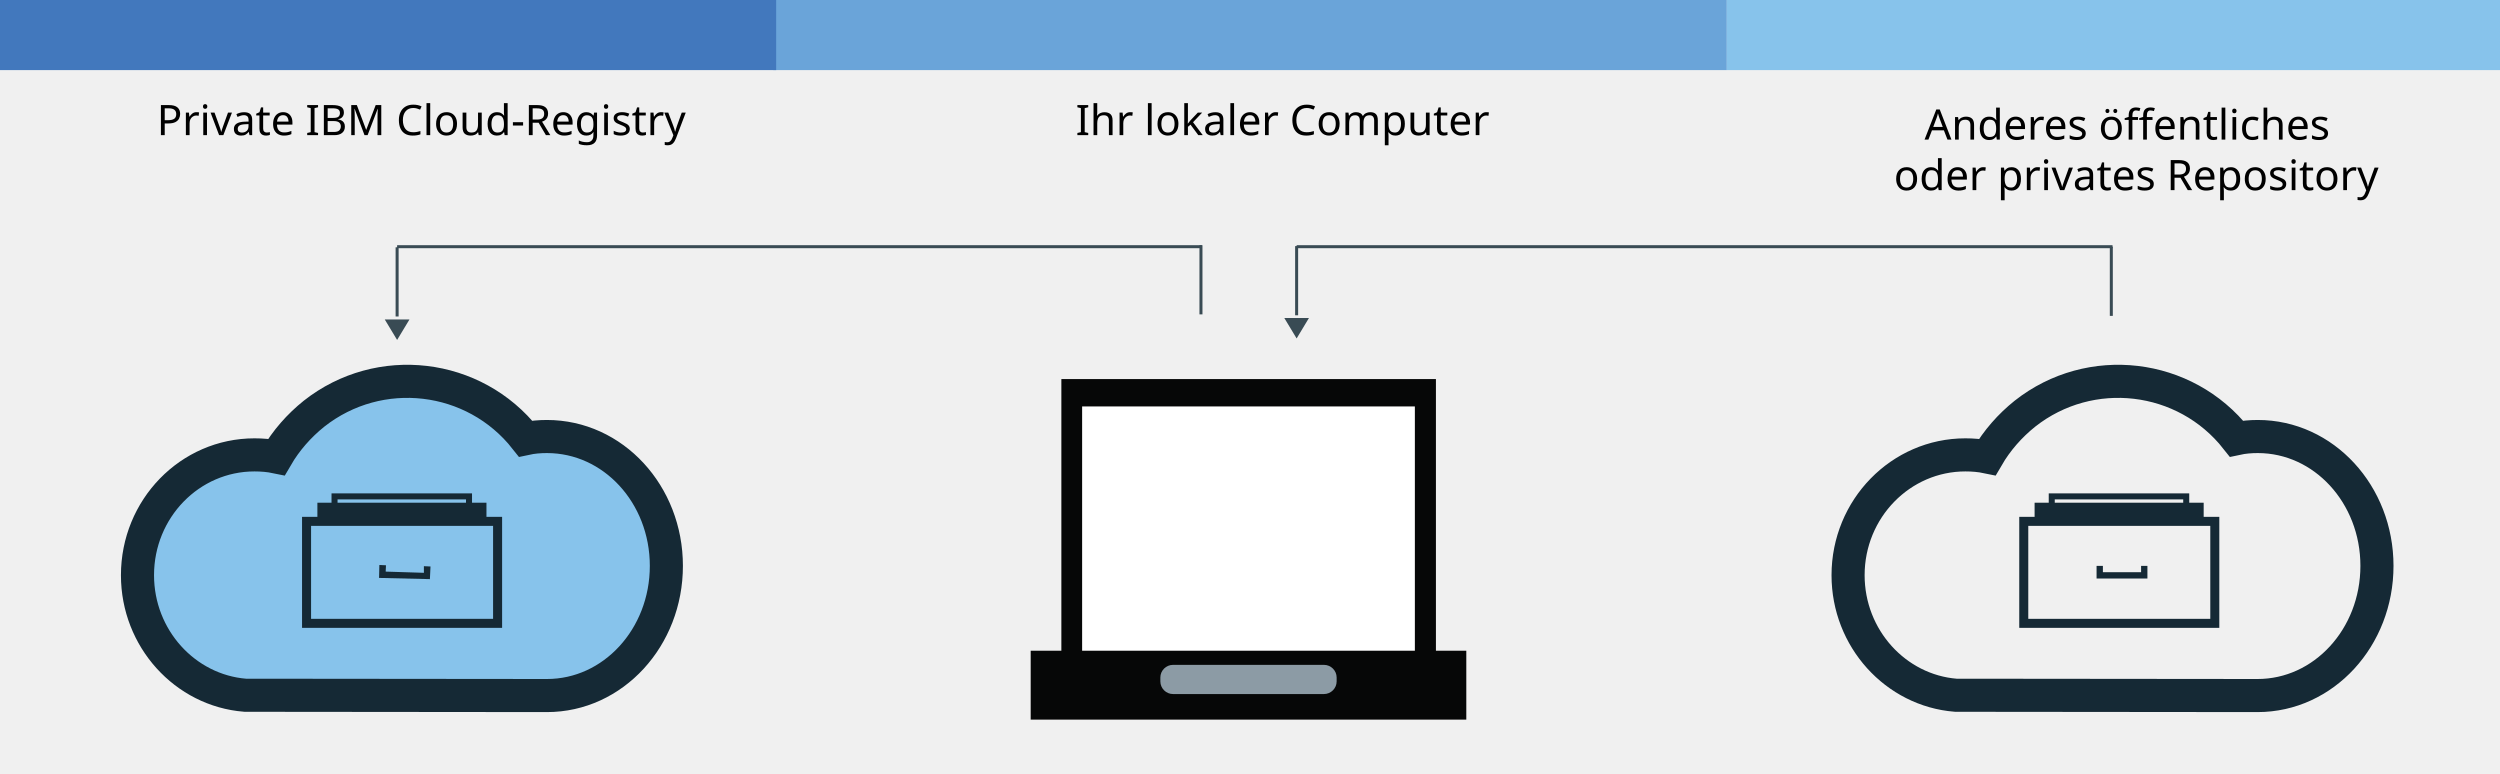
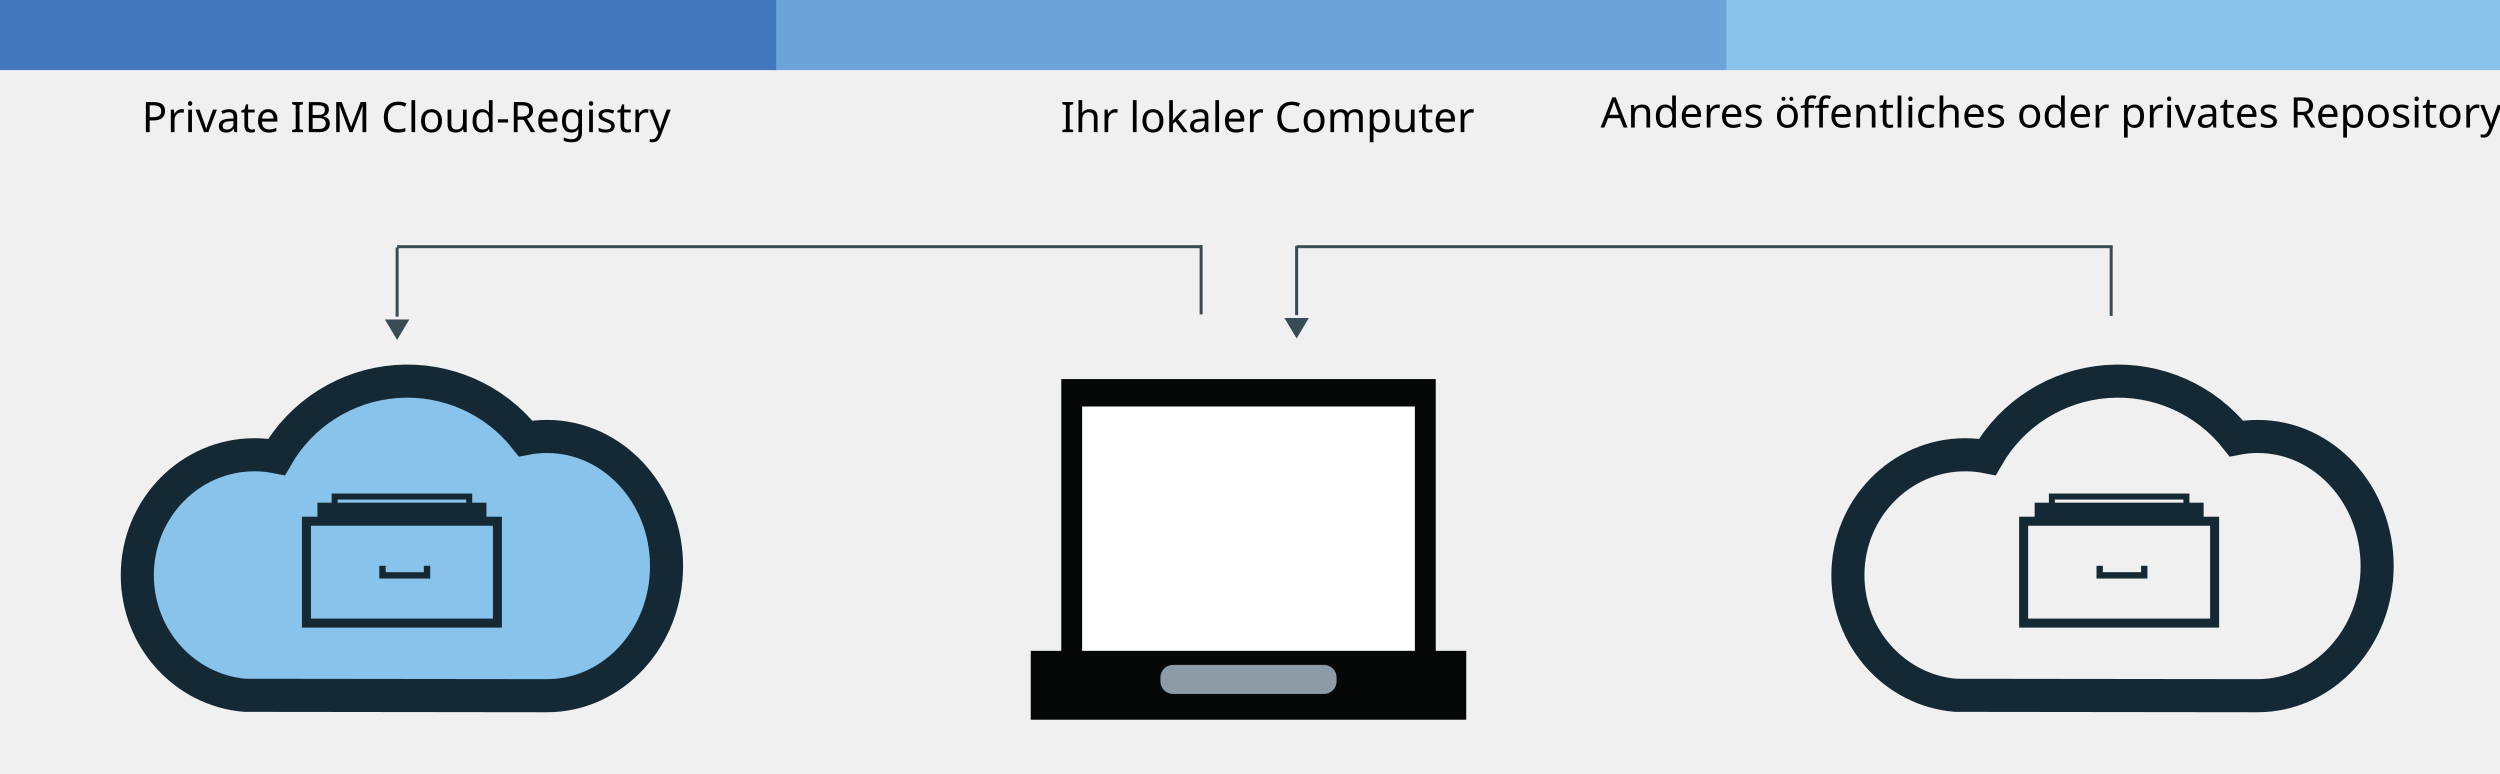
- <svg xmlns="http://www.w3.org/2000/svg" version="1.1" id="Ebene_1" x="0px" y="0px" viewBox="0 0 831 257" style="enable-background:new 0 0 831 257;" xml:space="preserve">
-   <style type="text/css">
- 	.st0{fill:#6AA4D9;}
- 	.st1{fill:#87C3EB;}
- 	.st2{fill:#394B54;}
- 	.st3{fill:#4278BD;}
- 	.st4{fill:none;stroke:#394B54;stroke-miterlimit:10;}
- 	.st5{fill:none;stroke:#152935;stroke-width:11;stroke-miterlimit:10;}
- 	.st6{fill:#060707;}
- 	.st7{fill:#FFFFFF;}
- 	.st8{fill:#8C9BA5;}
- 	.st9{fill:none;stroke:#152935;stroke-width:3;stroke-miterlimit:10;}
- 	.st10{fill:none;stroke:#152935;stroke-width:6;stroke-miterlimit:10;}
- 	.st11{fill:none;stroke:#152935;stroke-width:2;stroke-miterlimit:10;}
- 	.st12{fill:#152935;}
- 	.st13{enable-background:new    ;}
- 	.st14{font-family:'IBMPlexSans';}
- 	.st15{font-size:14px;}
- </style>
-   <g id="Layer_1">
-     <rect x="257" class="st0" width="317" height="23.3" />
-     <rect x="574" class="st1" width="257" height="23.3" />
-     <polygon class="st2" points="127.9,106.2 132,113 136.1,106.2  " />
-     <rect class="st3" width="258" height="23.3" />
-     <line class="st4" x1="132" y1="82" x2="399.5" y2="82" />
-     <line class="st4" x1="701.8" y1="82" x2="701.8" y2="105" />
-     <line class="st4" x1="132" y1="82.2" x2="132" y2="105.2" />
-     <polygon class="st2" points="426.9,105.7 431,112.5 435.1,105.7  " />
-     <line class="st4" x1="431" y1="81.8" x2="431" y2="104.8" />
-     <line class="st4" x1="399.2" y1="81.5" x2="399.2" y2="104.5" />
-     <line class="st4" x1="431" y1="82" x2="702.2" y2="82" />
-     <path class="st1" d="M181.8,145.1c-2.4,0-4.8,0.2-7.1,0.7c-17.1-21.7-48.6-25.4-70.3-8.3c-5,4-9.3,8.9-12.5,14.4   c-2.4-0.5-4.9-0.7-7.3-0.7c-21.5,0-38.9,17.9-38.9,40c0,21,15.8,38.3,35.8,39.9l100.1,0.1h0.2c22,0,39.7-19.3,39.7-43.1   S203.8,145.1,181.8,145.1z" />
-     <path class="st5" d="M181.8,145.1c-2.4,0-4.8,0.2-7.1,0.7c-17.1-21.7-48.6-25.4-70.3-8.3c-5,4-9.3,8.9-12.5,14.4   c-2.4-0.5-4.9-0.7-7.3-0.7c-21.5,0-38.9,17.9-38.9,40c0,21,15.8,38.3,35.8,39.9l100.1,0.1h0.2c22,0,39.7-19.3,39.7-43.1   S203.8,145.1,181.8,145.1z" />
-     <path class="st5" d="M750.5,145.1c-2.4,0-4.8,0.2-7.1,0.7c-17.1-21.7-48.6-25.4-70.3-8.3c-5,4-9.3,8.9-12.5,14.4   c-2.4-0.5-4.9-0.7-7.3-0.7c-21.5,0-39,17.9-39,40c0,21,15.8,38.3,35.8,39.9l100.1,0.1h0.2c22,0,39.7-19.3,39.7-43.1   S772.4,145.1,750.5,145.1z" />
-     <rect x="352.8" y="126" class="st6" width="124.5" height="90.7" />
-     <rect x="361.9" y="137.3" class="st7" width="106.2" height="77.4" />
-     <path class="st7" d="M470.3,216.9H359.7v-81.8h110.6L470.3,216.9L470.3,216.9z M364.1,212.5h101.8v-73H364.1V212.5z" />
-     <rect x="342.6" y="216.3" class="st6" width="144.8" height="22.9" />
-     <path class="st8" d="M389.9,221h50.2c2.3,0,4.2,1.9,4.2,4.2v1.3c0,2.3-1.9,4.2-4.2,4.2h-50.2c-2.3,0-4.2-1.9-4.2-4.2v-1.3   C385.7,222.9,387.6,221,389.9,221z" />
-     <rect x="672.7" y="173.3" class="st9" width="63.5" height="33.9" />
-     <line class="st10" x1="676.3" y1="170.1" x2="732.5" y2="170.1" />
-     <rect x="682" y="165" class="st11" width="44.7" height="5" />
-     <polygon class="st12" points="711.7,190.2 699,190.2 699,188.1 696.9,188.1 696.9,192.3 713.8,192.3 713.8,188.1 711.7,188.1  " />
-     <rect x="101.9" y="173.3" class="st9" width="63.5" height="33.9" />
-     <line class="st10" x1="105.5" y1="170.1" x2="161.7" y2="170.1" />
-     <rect x="111.2" y="165" class="st11" width="44.7" height="5" />
-     <polygon class="st12" points="140.9,190.4 128.2,190 128.3,187.9 126.1,187.8 126,192.1 142.9,192.5 143.1,188.3 140.9,188.2  " />
+ <svg xmlns="http://www.w3.org/2000/svg" id="8a2151fb-88ef-457d-b7ec-bfa7f1e3e656" data-name="Layer 1" viewBox="0 0 831 257" version="1.1">
+   <defs id="defs112" />
+   <path id="ce3f00cc-62b2-43ff-97de-39f90dd8ffae" data-name="&lt;Path&gt;" d="M257,0H574V23.3H257Z" fill="#6aa4d9" />
+   <path id="148a5eb6-df88-4f33-b362-d3d8ce114c44" data-name="&lt;Path&gt;" d="M574,0H831V23.3H574Z" fill="#87c3eb" />
+   <g id="10fb2a08-3ee6-4061-96fb-31503b7362b3" data-name="&lt;Group&gt;">
+     <path id="d03ee414-6941-420c-8859-22e16f18125c" data-name="&lt;Path&gt;" d="M127.94,106.2,132,113l4.06-6.8Z" fill="#394b54" />
  </g>
-   <g id="Layer_2">
-     <text id="XMLID_36_" transform="matrix(1 0 0 1 639.722 46.4102)" class="st13">
-       <tspan x="0" y="0" class="st14 st15">Anderes öffentliches </tspan>
-       <tspan x="-10.2" y="16.8" class="st14 st15">oder privates Repository</tspan>
-     </text>
-     <text id="XMLID_301_" transform="matrix(1 0 0 1 52.1291 44.9268)" class="st14 st15">Private IBM Cloud-Registry</text>
-     <text id="XMLID_300_" transform="matrix(1 0 0 1 357.557 44.9265)" class="st14 st15">Ihr lokaler Computer</text>
+   <path id="525b2ac2-ea9d-4fbc-81b4-7cdf198de918" data-name="&lt;Path&gt;" d="M0,0H258V23.3H0Z" fill="#4278bd" />
+   <path id="fdf0b69f-7cd4-4857-b183-b2c9fd283bb3" data-name="&lt;Path&gt;" d="M132,82H399.5" fill="none" stroke="#394b54" stroke-miterlimit="10" />
+   <text font-size="14" style="isolation:isolate;-inkscape-font-specification:'IBMPlexSans, IBM Plex Sans, Normal';font-family:IBMPlexSans, 'IBM Plex Sans';font-weight:normal;font-style:normal;font-stretch:normal;font-variant:normal;font-size:14px;text-anchor:start;text-align:start;writing-mode:lr;line-height:125%;" id="text11" font-family="IBMPlexSans, IBM Plex Sans" transform="translate(47.13 43.93)">
+     <tspan id="tspan3379">Private IBM Cloud-Registry</tspan>
+   </text>
+   <text transform="translate(352.56 43.93)" font-size="14" font-family="IBMPlexSans, IBM Plex Sans" style="isolation:isolate;-inkscape-font-specification:'IBMPlexSans, IBM Plex Sans, Normal';font-family:IBMPlexSans, 'IBM Plex Sans';font-weight:normal;font-style:normal;font-stretch:normal;font-variant:normal;font-size:14px;text-anchor:start;text-align:start;writing-mode:lr;line-height:125%;" id="text37">
+     <tspan id="tspan3375">Ihr lokaler Computer</tspan>
+     <tspan id="tspan3377" />
+   </text>
+   <path id="725f6b61-84ed-46aa-8879-94041a5dc3b2" data-name="&lt;Path&gt;" d="M701.75,82v23" fill="none" stroke="#394b54" stroke-miterlimit="10" />
+   <path id="f14214fe-9ec7-4377-b205-8f4ce22a05f0" data-name="&lt;Path&gt;" d="M132,82.25v23" fill="none" stroke="#394b54" stroke-miterlimit="10" />
+   <g id="0d3a2756-a2a9-4c79-85d8-608b49695707" data-name="&lt;Group&gt;">
+     <path id="a1c9d864-a7e8-4305-96a8-5d2074e5e43d" data-name="&lt;Path&gt;" d="M426.94,105.7l4.06,6.8,4.06-6.8Z" fill="#394b54" />
  </g>
+   <path id="cc7e49e3-3eba-454e-856d-6a9389a1ceba" data-name="&lt;Path&gt;" d="M431,81.75v23" fill="none" stroke="#394b54" stroke-miterlimit="10" />
+   <path id="a572a3a7-b452-42dc-a0eb-e07307168d5e" data-name="&lt;Path&gt;" d="M399.25,81.5v23" fill="none" stroke="#394b54" stroke-miterlimit="10" />
+   <path id="832a1625-3329-4785-8f1f-f75e9f3d0886" data-name="&lt;Path&gt;" d="M431,82H702.25" fill="none" stroke="#394b54" stroke-miterlimit="10" />
+   <rect x="399.5" y="71.5" width="15.5" height="19.5" fill="none" id="rect58" />
+   <path id="e99522dd-adef-4ce5-907d-8d91b47a08df" data-name="&lt;Path&gt;" d="M181.82,145.08a36.89,36.89,0,0,0-7.09.68,50.09,50.09,0,0,0-82.8,6.12,37.83,37.83,0,0,0-7.34-.72c-21.52,0-38.95,17.93-38.95,40.05,0,21,15.77,38.28,35.83,39.91l100.13.13h.22c22,0,39.74-19.29,39.74-43.09S203.77,145.08,181.82,145.08Z" fill="#87c3eb" stroke="#152935" stroke-miterlimit="10" stroke-width="11" />
+   <path id="74fb0e0b-4e9a-4824-966c-126e2122dded" data-name="&lt;Path&gt;" d="M750.47,145.08a36.89,36.89,0,0,0-7.09.68,50.09,50.09,0,0,0-82.8,6.12,37.83,37.83,0,0,0-7.34-.72c-21.52,0-39,17.93-39,40.05,0,21,15.77,38.28,35.83,39.91l100.13.13h.22c21.95,0,39.74-19.29,39.74-43.09S772.42,145.08,750.47,145.08Z" fill="none" stroke="#152935" stroke-miterlimit="10" stroke-width="11" />
+   <rect id="ddb78052-7939-4cde-86aa-aba469e38c3c" data-name="&lt;Rectangle&gt;" x="352.77" y="126" width="124.47" height="90.67" fill="#060707" />
+   <g id="27dd9f5f-0f34-410a-9cf2-659aefd6a2b5" data-name="&lt;Group&gt;">
+     <rect id="51b79e7b-4bcb-450f-984a-f5ca3bdec73d" data-name="&lt;Rectangle&gt;" x="361.89" y="137.31" width="106.23" height="77.38" fill="#fff" />
+     <path id="c087a8f1-5c69-46b5-bd51-f99d212f1f93" data-name="&lt;Compound Path&gt;" d="M470.3,216.88H359.7V135.12H470.3ZM364.08,212.5H465.92v-73H364.08Z" fill="#fff" />
+   </g>
+   <rect id="b63eb18c-b563-4bb9-aa60-2655b87aa2d9" data-name="&lt;Rectangle&gt;" x="342.62" y="216.34" width="144.76" height="22.89" fill="#060707" />
+   <rect id="f69ebd71-33c6-4c84-9b71-528ee9676ebb" data-name="&lt;Rectangle&gt;" x="385.72" y="221.01" width="58.56" height="9.66" rx="4.18" ry="4.18" fill="#8c9ba5" />
+   <rect x="672.66" y="173.26" width="63.48" height="33.86" fill="none" stroke="#152935" stroke-miterlimit="10" stroke-width="3" id="rect68" />
+   <line x1="676.32" y1="170.09" x2="732.49" y2="170.09" fill="none" stroke="#152935" stroke-miterlimit="10" stroke-width="6" id="line70" />
+   <rect x="682.05" y="165.05" width="44.71" height="5.03" fill="none" stroke="#152935" stroke-miterlimit="10" stroke-width="2" id="rect72" />
+   <path d="M711.7,190.19H699v-2.12h-2.12v4.24h16.93v-4.24H711.7Z" fill="#152935" id="path74" />
+   <rect x="101.86" y="173.26" width="63.48" height="33.86" fill="none" stroke="#152935" stroke-miterlimit="10" stroke-width="3" id="rect76" />
+   <line x1="105.51" y1="170.09" x2="161.69" y2="170.09" fill="none" stroke="#152935" stroke-miterlimit="10" stroke-width="6" id="line78" />
+   <rect x="111.25" y="165.05" width="44.71" height="5.03" fill="none" stroke="#152935" stroke-miterlimit="10" stroke-width="2" id="rect80" />
+   <path d="M140.89,190.19H128.2v-2.12h-2.12v4.24H143v-4.24h-2.12Z" fill="#152935" id="path82" />
+   <text font-size="14" style="font-style:normal;font-variant:normal;font-weight:normal;font-stretch:normal;font-size:14px;line-height:125%;font-family:IBMPlexSans, 'IBM Plex Sans';-inkscape-font-specification:'IBMPlexSans, IBM Plex Sans, Normal';text-align:center;writing-mode:lr;text-anchor:middle;isolation:isolate;" id="text84" x="681.792" y="42.384">
+     <tspan id="tspan3371">Anderes öffentliches</tspan>
+     <tspan id="tspan3373">oder privates Repository</tspan>
+   </text>
</svg>
